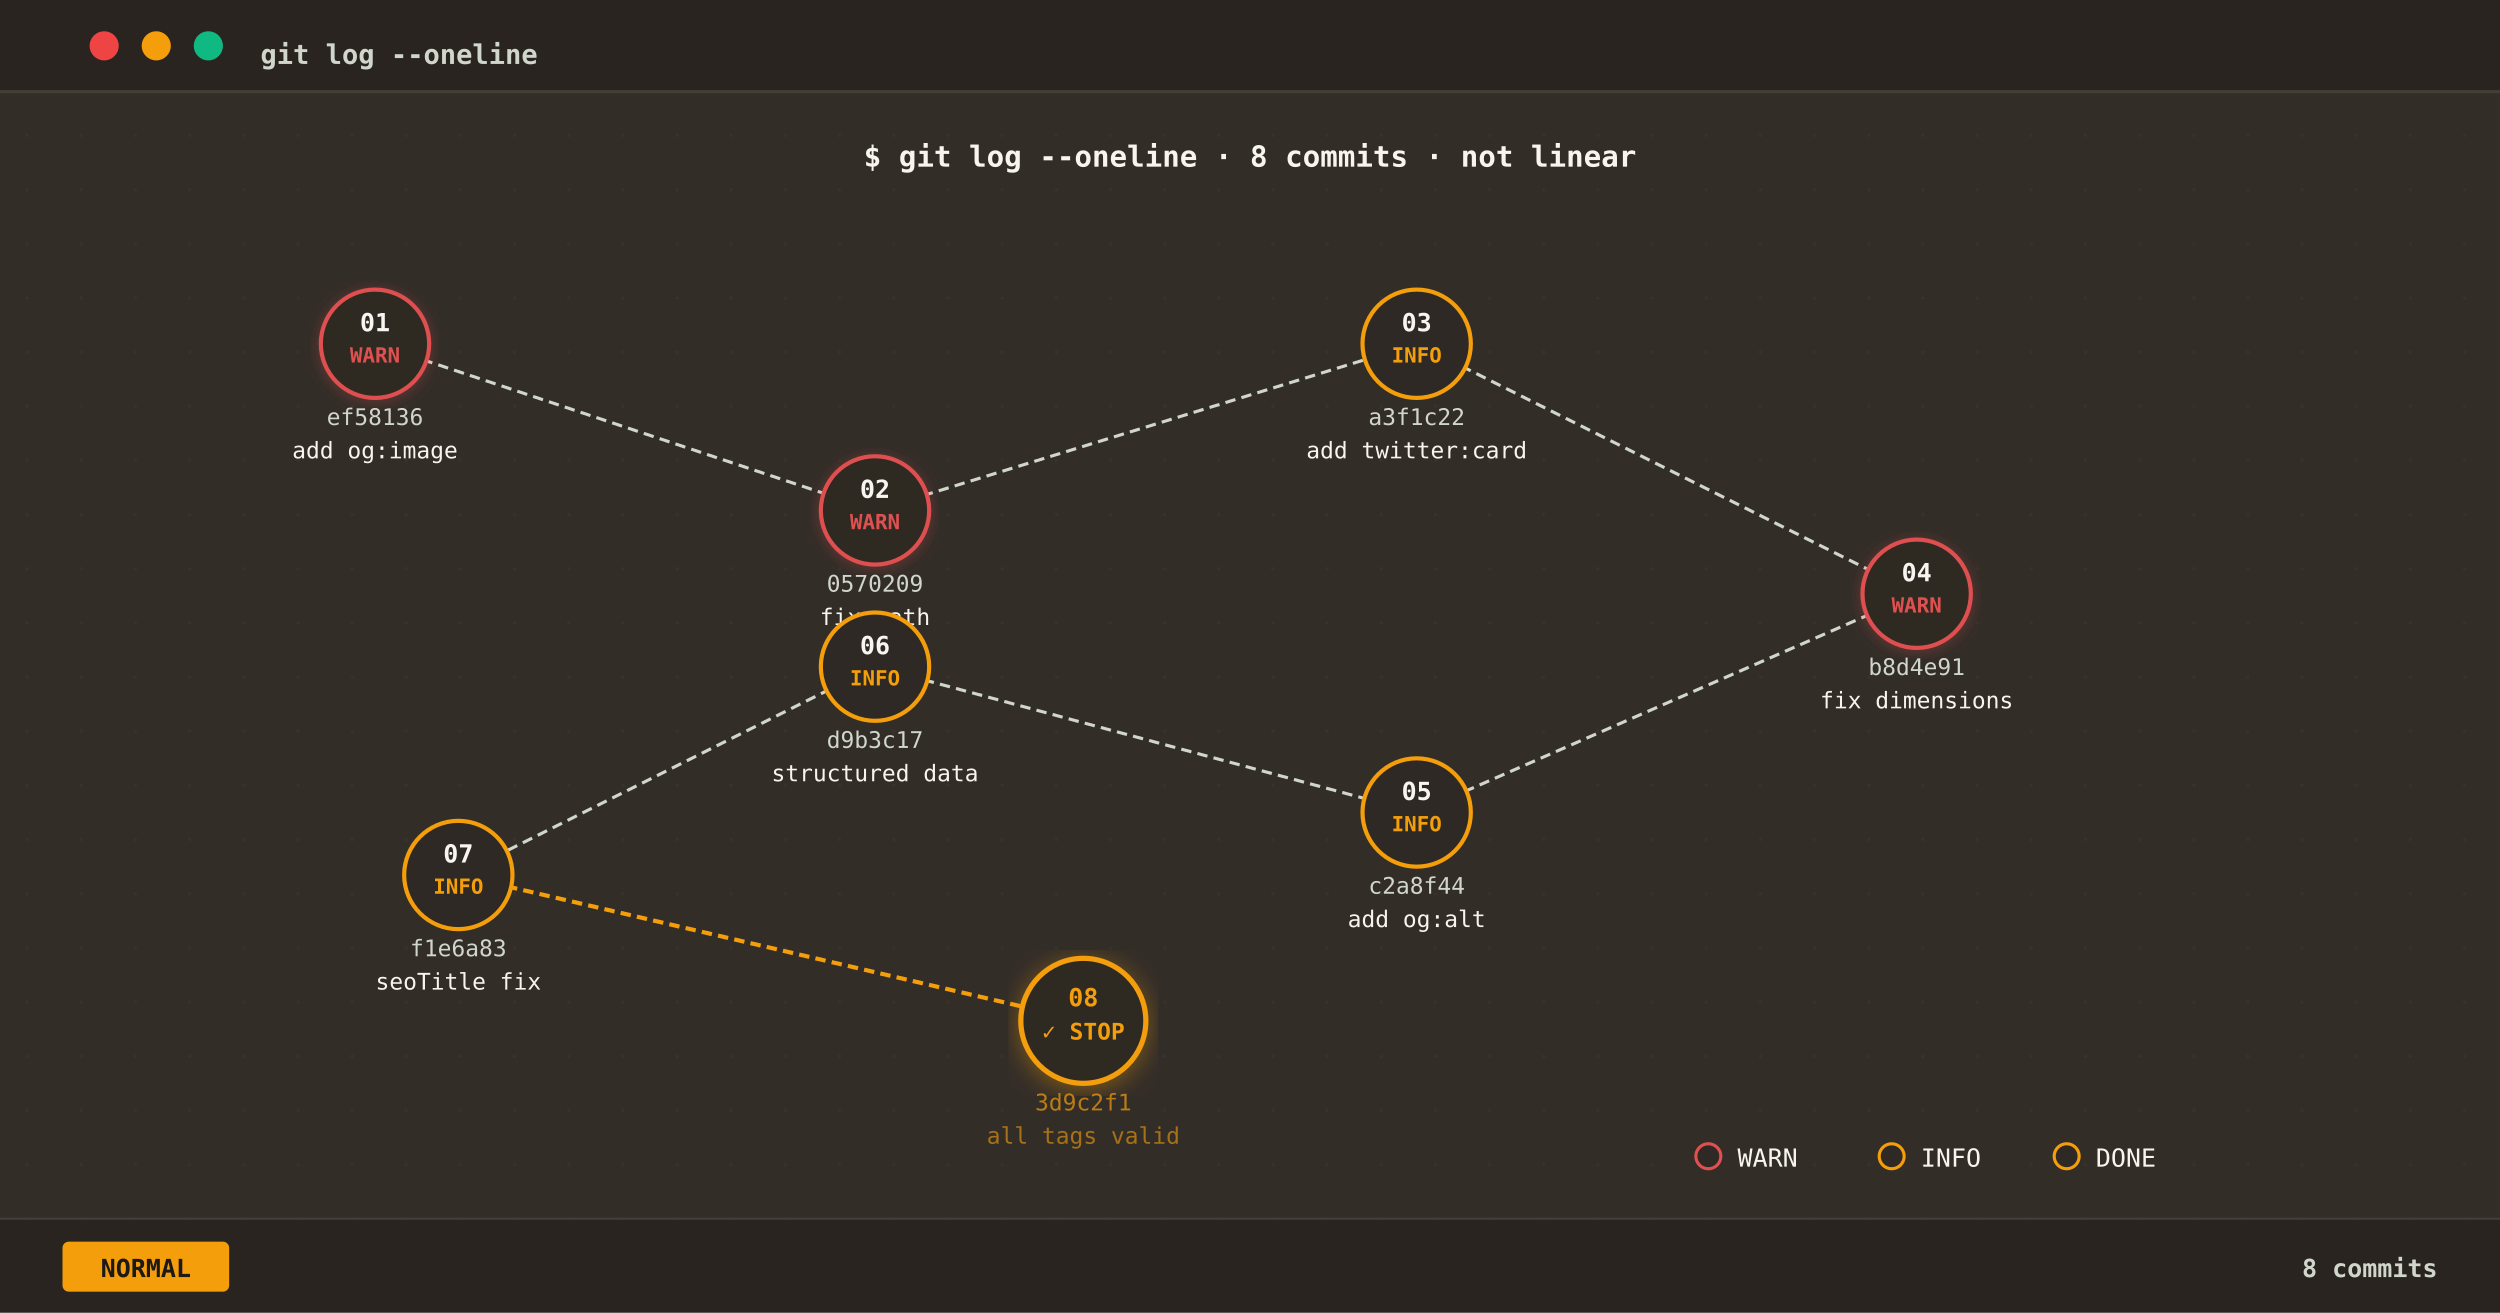
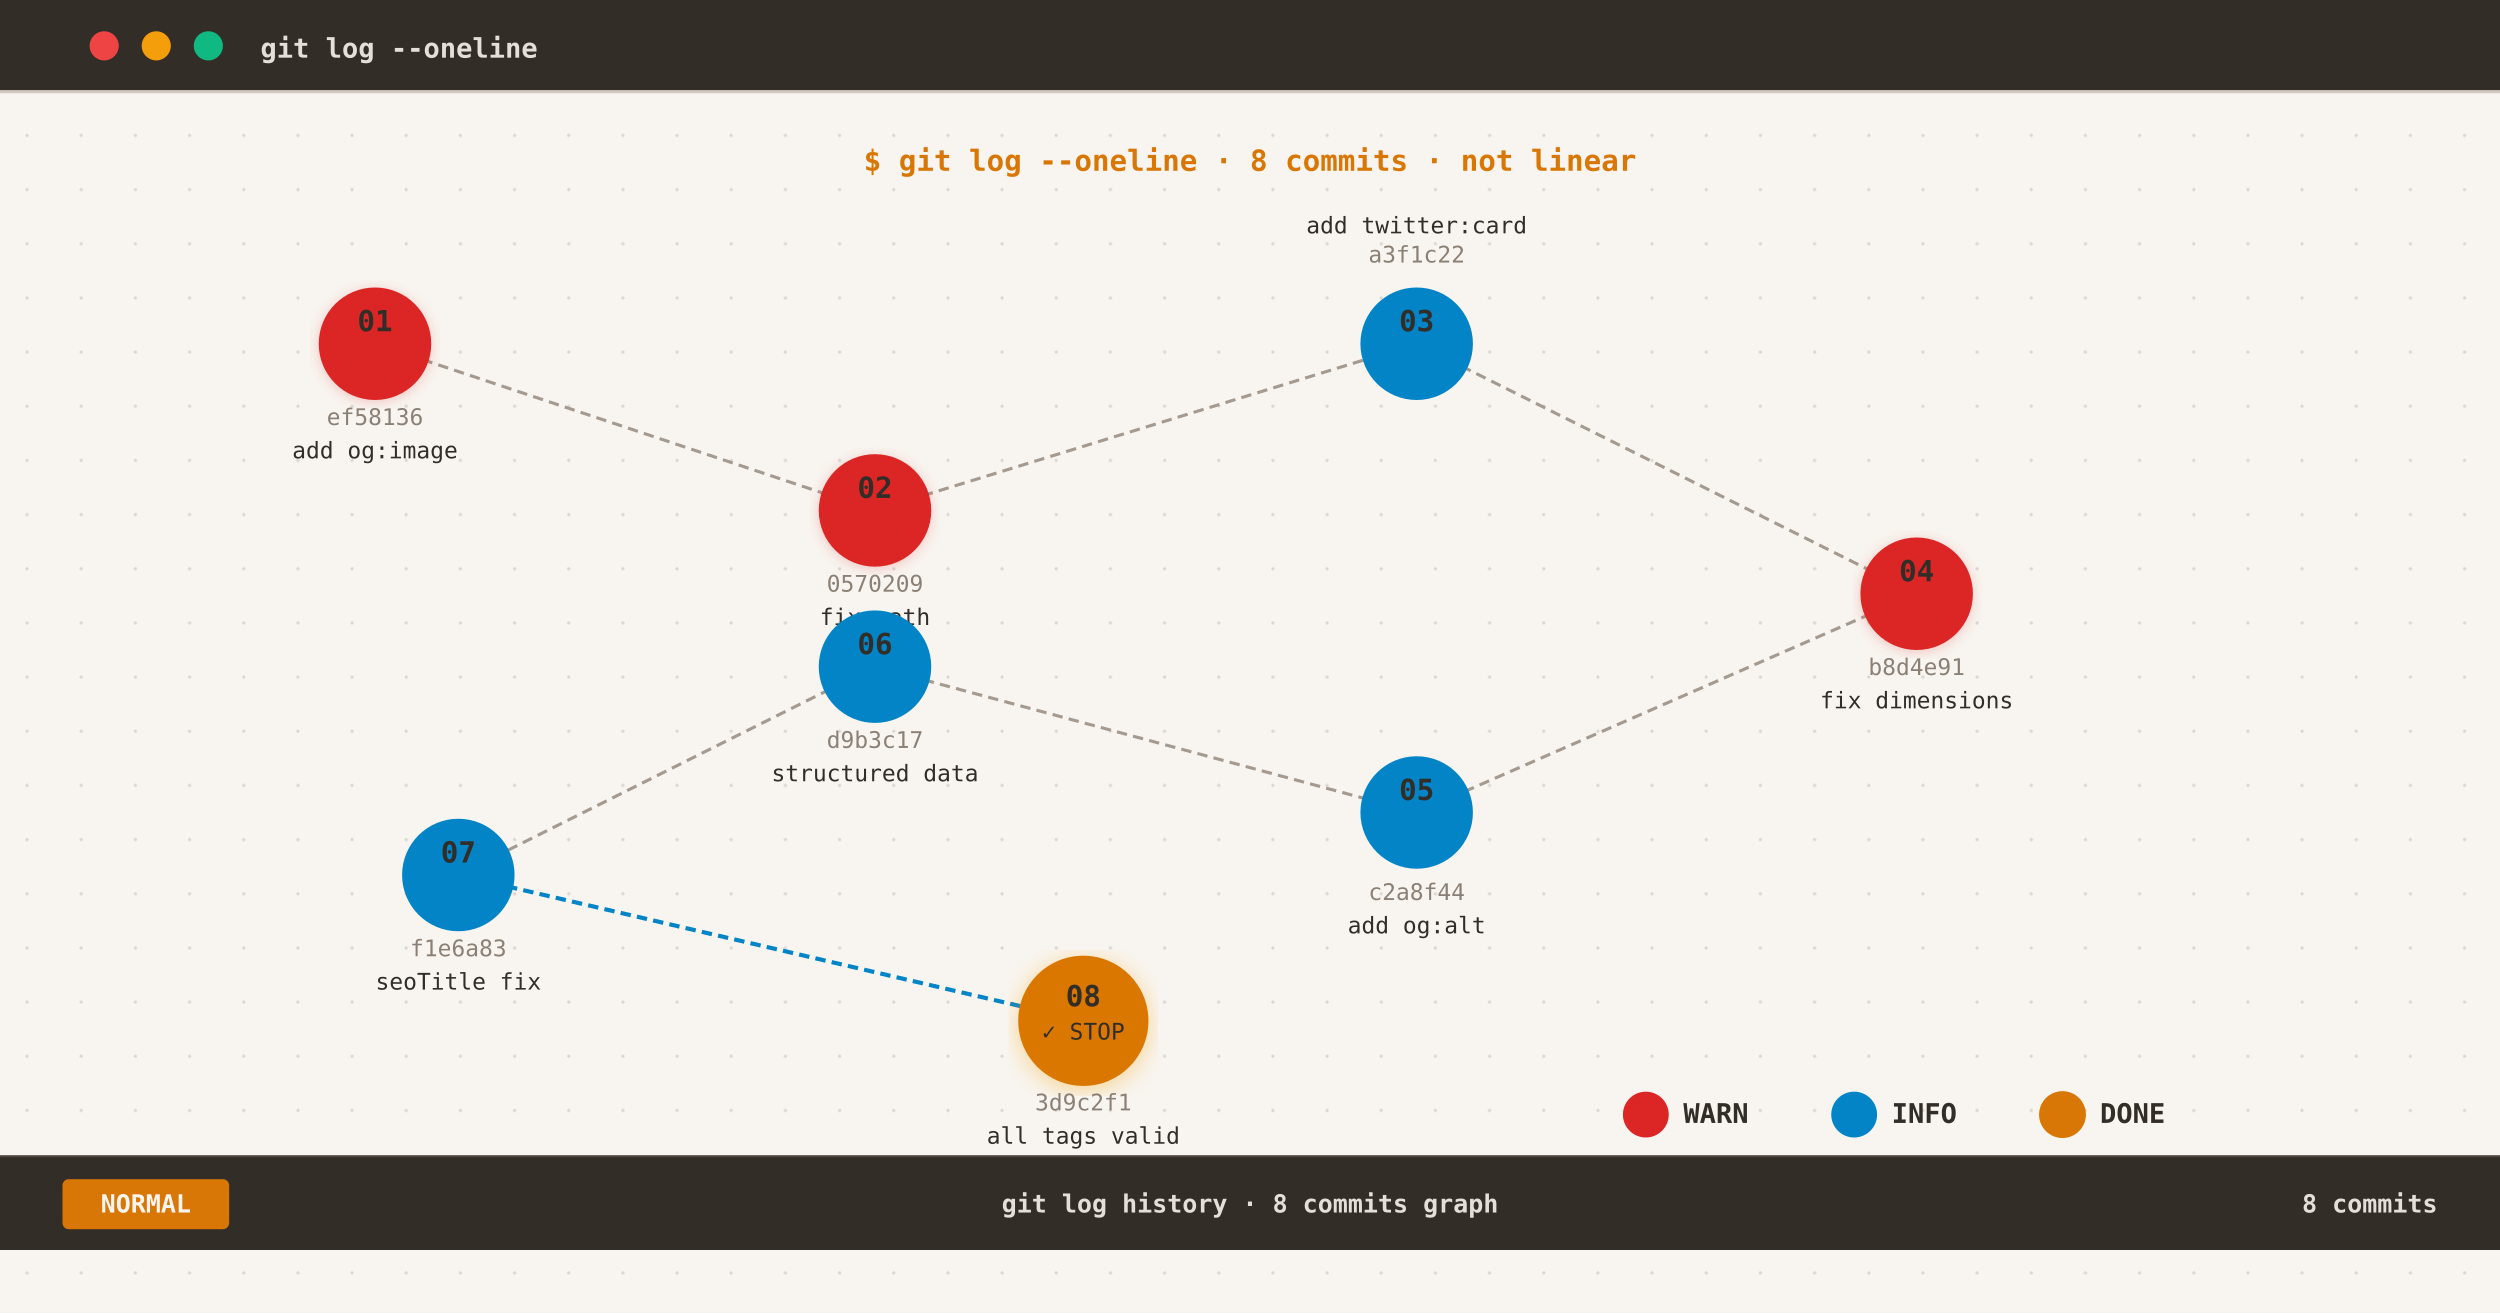
<svg xmlns="http://www.w3.org/2000/svg" viewBox="0 0 1200 630" width="1200" height="630">
  <defs>
-     <pattern id="dots" x="0" y="0" width="26" height="26" patternUnits="userSpaceOnUse">
-       <circle cx="13" cy="13" r="0.8" fill="#453E38" opacity="0.3" />
+     <style>
+       /* ── 1. TEMA ASLI MURNI: LIGHT MODE (Latar Blog Cream #f8f5f0) ── */
+       .canvas-bg { fill: #f8f5f0; }
+       .grid-dots { fill: #332D28; opacity: 0.15; }
+       .title-bar { fill: #332D28; }
+       .ui-border { stroke: #D1C9C0; }
+       
+       /* Elemen Bulatan Node Dinamis */
+       .node-bg { fill: #FFFFFF; }
+       .line-connector { stroke: #A49A90; }
+       
+       /* Teks &amp; Sintaks Light */
+       .text-base { fill: #F8F5F0; }
+       .text-dark { fill: #332D28; }
+       .text-muted { fill: #8A8075; }
+       .text-prompt { fill: #D97706; font-weight: 700; }
+       .node-number { fill: #332D28; font-weight: 800; font-size: 14px; }
+       
+       /* REVISI ELEMEN STATUS: INFO menggunakan Biru, DONE menggunakan Amber */
+       .status-fail { stroke: #DC2626; fill: #DC2626; }
+       .status-info { stroke: #0284C7; fill: #0284C7; }
+       .accent-amber { fill: #D97706; stroke: #D97706; stroke-width: 2.5; }
+       
+       /* Status Bar Light */
+       .statusbar-bg { fill: #332D28; }
+       .statusbar-border { stroke: #4A423B; }
+       .statusbar-badge { fill: #D97706; }
+       .statusbar-badge-text { fill: #F8F5F0; }
+       .statusbar-info { fill: #E5DFD9; }
+ 
+ 
+       /* ── 2. TEMA ASLI MURNI: DARK MODE (Latar Blog Charcoal #161616) ── */
+       @media (prefers-color-scheme: dark) {
+         .canvas-bg { fill: #161616; }
+         .grid-dots { fill: #453E38; opacity: 0.3; }
+         .title-bar { fill: #29241F; }
+         .ui-border { stroke: #453E38; }
+         
+         .node-bg { fill: #2E2924; }
+         .line-connector { stroke: #7A6A5C; }
+         
+         .text-dark { fill: #F8F5F0; }
+         .text-muted { fill: #D1D6CC; }
+         .text-prompt { fill: #F8F5F0; font-weight: 600; }
+         .node-number { fill: #F8F5F0; font-weight: 700; font-size: 14px; }
+         
+         .status-fail { stroke: #E05050; fill: #E05050; }
+         .status-info { stroke: #38BDF8; fill: #38BDF8; }
+         .accent-amber { fill: #F59E0B; stroke: #F59E0B; stroke-width: 2.5; }
+         
+         .statusbar-bg { fill: #29241F; }
+         .statusbar-border { stroke: #453E38; }
+         .statusbar-badge { fill: #F59E0B; }
+         .statusbar-badge-text { fill: #1C1917; }
+         .statusbar-info { fill: #D1D6CC; }
+       }
+     </style>
+     <pattern id="dynamic-dots" x="0" y="0" width="26" height="26" patternUnits="userSpaceOnUse">
+       <circle class="grid-dots" cx="13" cy="13" r="0.8" />
    </pattern>
    <filter id="shadow">
      <feDropShadow dx="0" dy="2" stdDeviation="6" flood-color="#F59E0B" flood-opacity="0.4" />
    </filter>
    <filter id="shadowWarn">
      <feDropShadow dx="0" dy="1" stdDeviation="3" flood-color="#E05050" flood-opacity="0.3" />
    </filter>
  </defs>
-   <rect width="1200" height="630" fill="#332D28" />
-   <rect width="1200" height="630" fill="url(#dots)" />
-   <rect x="0" y="0" width="1200" height="44" fill="#29241F" />
+   <rect class="canvas-bg" width="1200" height="630" />
+   <rect width="1200" height="630" fill="url(#dynamic-dots)" />
+   <rect class="title-bar" x="0" y="0" width="1200" height="44" />
  <circle cx="50" cy="22" r="7" fill="#EF4444" />
  <circle cx="75" cy="22" r="7" fill="#F59E0B" />
  <circle cx="100" cy="22" r="7" fill="#10B981" />
-   <text x="125" y="27" font-family="'JetBrains Mono', monospace" font-size="13" fill="#D1D6CC" font-weight="600" dominant-baseline="middle">git log --oneline</text>
-   <line x1="0" y1="44" x2="1200" y2="44" stroke="#453E38" stroke-width="1.5" />
-   <text x="600" y="80" font-family="'JetBrains Mono', monospace" font-size="14" fill="#F8F5F0" text-anchor="middle" font-weight="600">$ git log --oneline · 8 commits · not linear</text>
-   <line x1="180" y1="165" x2="420" y2="245" stroke="#D1D6CC" stroke-width="1.5" stroke-dasharray="5 3" />
-   <line x1="420" y1="245" x2="680" y2="165" stroke="#D1D6CC" stroke-width="1.5" stroke-dasharray="5 3" />
-   <line x1="680" y1="165" x2="920" y2="285" stroke="#D1D6CC" stroke-width="1.5" stroke-dasharray="5 3" />
-   <line x1="920" y1="285" x2="680" y2="390" stroke="#D1D6CC" stroke-width="1.5" stroke-dasharray="5 3" />
-   <line x1="680" y1="390" x2="420" y2="320" stroke="#D1D6CC" stroke-width="1.5" stroke-dasharray="5 3" />
-   <line x1="420" y1="320" x2="220" y2="420" stroke="#D1D6CC" stroke-width="1.5" stroke-dasharray="5 3" />
-   <line x1="220" y1="420" x2="520" y2="490" stroke="#F59E0B" stroke-width="2" stroke-dasharray="5 3" />
-   <circle cx="180" cy="165" r="26" fill="#2E2924" stroke="#E05050" stroke-width="2" filter="url(#shadowWarn)" />
-   <text x="180" y="159" font-family="'JetBrains Mono', monospace" font-size="12" fill="#F8F5F0" text-anchor="middle" font-weight="700">01</text>
-   <text x="180" y="174" font-family="'JetBrains Mono', monospace" font-size="10" fill="#E05050" text-anchor="middle" font-weight="700">WARN</text>
-   <text x="180" y="204" font-family="'JetBrains Mono', monospace" font-size="11" fill="#D1D6CC" text-anchor="middle">ef58136</text>
-   <text x="180" y="220" font-family="'JetBrains Mono', monospace" font-size="11" fill="#F8F5F0" text-anchor="middle">add og:image</text>
-   <circle cx="420" cy="245" r="26" fill="#2E2924" stroke="#E05050" stroke-width="2" filter="url(#shadowWarn)" />
-   <text x="420" y="239" font-family="'JetBrains Mono', monospace" font-size="12" fill="#F8F5F0" text-anchor="middle" font-weight="700">02</text>
-   <text x="420" y="254" font-family="'JetBrains Mono', monospace" font-size="10" fill="#E05050" text-anchor="middle" font-weight="700">WARN</text>
-   <text x="420" y="284" font-family="'JetBrains Mono', monospace" font-size="11" fill="#D1D6CC" text-anchor="middle">0570209</text>
-   <text x="420" y="300" font-family="'JetBrains Mono', monospace" font-size="11" fill="#F8F5F0" text-anchor="middle">fix path</text>
-   <circle cx="680" cy="165" r="26" fill="#2E2924" stroke="#F59E0B" stroke-width="2" />
-   <text x="680" y="159" font-family="'JetBrains Mono', monospace" font-size="12" fill="#F8F5F0" text-anchor="middle" font-weight="700">03</text>
-   <text x="680" y="174" font-family="'JetBrains Mono', monospace" font-size="10" fill="#F59E0B" text-anchor="middle" font-weight="700">INFO</text>
-   <text x="680" y="204" font-family="'JetBrains Mono', monospace" font-size="11" fill="#D1D6CC" text-anchor="middle">a3f1c22</text>
-   <text x="680" y="220" font-family="'JetBrains Mono', monospace" font-size="11" fill="#F8F5F0" text-anchor="middle">add twitter:card</text>
-   <circle cx="920" cy="285" r="26" fill="#2E2924" stroke="#E05050" stroke-width="2" filter="url(#shadowWarn)" />
-   <text x="920" y="279" font-family="'JetBrains Mono', monospace" font-size="12" fill="#F8F5F0" text-anchor="middle" font-weight="700">04</text>
-   <text x="920" y="294" font-family="'JetBrains Mono', monospace" font-size="10" fill="#E05050" text-anchor="middle" font-weight="700">WARN</text>
-   <text x="920" y="324" font-family="'JetBrains Mono', monospace" font-size="11" fill="#D1D6CC" text-anchor="middle">b8d4e91</text>
-   <text x="920" y="340" font-family="'JetBrains Mono', monospace" font-size="11" fill="#F8F5F0" text-anchor="middle">fix dimensions</text>
-   <circle cx="680" cy="390" r="26" fill="#2E2924" stroke="#F59E0B" stroke-width="2" />
-   <text x="680" y="384" font-family="'JetBrains Mono', monospace" font-size="12" fill="#F8F5F0" text-anchor="middle" font-weight="700">05</text>
-   <text x="680" y="399" font-family="'JetBrains Mono', monospace" font-size="10" fill="#F59E0B" text-anchor="middle" font-weight="700">INFO</text>
-   <text x="680" y="429" font-family="'JetBrains Mono', monospace" font-size="11" fill="#D1D6CC" text-anchor="middle">c2a8f44</text>
-   <text x="680" y="445" font-family="'JetBrains Mono', monospace" font-size="11" fill="#F8F5F0" text-anchor="middle">add og:alt</text>
-   <circle cx="420" cy="320" r="26" fill="#2E2924" stroke="#F59E0B" stroke-width="2" />
-   <text x="420" y="314" font-family="'JetBrains Mono', monospace" font-size="12" fill="#F8F5F0" text-anchor="middle" font-weight="700">06</text>
-   <text x="420" y="329" font-family="'JetBrains Mono', monospace" font-size="10" fill="#F59E0B" text-anchor="middle" font-weight="700">INFO</text>
-   <text x="420" y="359" font-family="'JetBrains Mono', monospace" font-size="11" fill="#D1D6CC" text-anchor="middle">d9b3c17</text>
-   <text x="420" y="375" font-family="'JetBrains Mono', monospace" font-size="11" fill="#F8F5F0" text-anchor="middle">structured data</text>
-   <circle cx="220" cy="420" r="26" fill="#2E2924" stroke="#F59E0B" stroke-width="2" />
-   <text x="220" y="414" font-family="'JetBrains Mono', monospace" font-size="12" fill="#F8F5F0" text-anchor="middle" font-weight="700">07</text>
-   <text x="220" y="429" font-family="'JetBrains Mono', monospace" font-size="10" fill="#F59E0B" text-anchor="middle" font-weight="700">INFO</text>
-   <text x="220" y="459" font-family="'JetBrains Mono', monospace" font-size="11" fill="#D1D6CC" text-anchor="middle">f1e6a83</text>
-   <text x="220" y="475" font-family="'JetBrains Mono', monospace" font-size="11" fill="#F8F5F0" text-anchor="middle">seoTitle fix</text>
-   <circle cx="520" cy="490" r="30" fill="#2E2924" stroke="#F59E0B" stroke-width="2.5" filter="url(#shadow)" />
-   <text x="520" y="483" font-family="'JetBrains Mono', monospace" font-size="12" fill="#F59E0B" text-anchor="middle" font-weight="700">08</text>
-   <text x="520" y="499" font-family="'JetBrains Mono', monospace" font-size="11" fill="#F59E0B" text-anchor="middle" font-weight="700">✓ STOP</text>
-   <text x="520" y="533" font-family="'JetBrains Mono', monospace" font-size="11" fill="#F59E0B" opacity="0.7" text-anchor="middle">3d9c2f1</text>
-   <text x="520" y="549" font-family="'JetBrains Mono', monospace" font-size="11" fill="#F59E0B" opacity="0.6" text-anchor="middle">all tags valid</text>
-   <circle cx="820" cy="555" r="6" fill="#2E2924" stroke="#E05050" stroke-width="1.5" />
-   <text x="834" y="560" font-family="'JetBrains Mono', monospace" font-size="12" fill="#F8F5F0">WARN</text>
-   <circle cx="908" cy="555" r="6" fill="#2E2924" stroke="#F59E0B" stroke-width="1.5" />
-   <text x="922" y="560" font-family="'JetBrains Mono', monospace" font-size="12" fill="#F8F5F0">INFO</text>
-   <circle cx="992" cy="555" r="6" fill="#2E2924" stroke="#F59E0B" stroke-width="1.5" />
-   <text x="1006" y="560" font-family="'JetBrains Mono', monospace" font-size="12" fill="#F8F5F0">DONE</text>
-   <rect x="0" y="585" width="1200" height="45" fill="#29241F" />
-   <line x1="0" y1="585" x2="1200" y2="585" stroke="#453E38" stroke-width="1" />
-   <rect x="30" y="596" width="80" height="24" rx="3" fill="#F59E0B" />
-   <text x="70" y="613" font-family="'JetBrains Mono', monospace" font-size="12" fill="#1C1917" font-weight="800" text-anchor="middle">NORMAL</text>
-   <text x="1170" y="613" font-family="'JetBrains Mono', monospace" font-size="12" fill="#D1D6CC" font-weight="600" text-anchor="end">8 commits</text>
+   <text class="statusbar-info" x="125" y="24" font-family="'JetBrains Mono', monospace" font-size="13" font-weight="600" dominant-baseline="middle">git log --oneline</text>
+   <line class="ui-border" x1="0" y1="44" x2="1200" y2="44" stroke-width="1.5" />
+   <text class="text-prompt" x="600" y="82" font-family="'JetBrains Mono', monospace" font-size="14" text-anchor="middle">$ git log --oneline · 8 commits · not linear</text>
+   <g class="line-connector" stroke-width="1.5" stroke-dasharray="5 3">
+     <line x1="180" y1="165" x2="420" y2="245" />
+     <line x1="420" y1="245" x2="680" y2="165" />
+     <line x1="680" y1="165" x2="920" y2="285" />
+     <line x1="920" y1="285" x2="680" y2="390" />
+     <line x1="680" y1="390" x2="420" y2="320" />
+     <line x1="420" y1="320" x2="220" y2="420" />
+     <line x1="220" y1="420" x2="520" y2="490" class="status-info" stroke-width="2" />
+   </g>
+   <circle class="node-bg status-fail" cx="180" cy="165" r="26" stroke-width="2" filter="url(#shadowWarn)" />
+   <text x="180" y="159" font-family="'JetBrains Mono', monospace" class="node-number" text-anchor="middle">01</text>
+   <text x="180" y="174" font-family="'JetBrains Mono', monospace" font-size="10" class="status-fail" text-anchor="middle" font-weight="700">WARN</text>
+   <text x="180" y="204" font-family="'JetBrains Mono', monospace" font-size="11" class="text-muted" text-anchor="middle">ef58136</text>
+   <text x="180" y="220" font-family="'JetBrains Mono', monospace" font-size="11" class="text-dark" text-anchor="middle">add og:image</text>
+   <circle class="node-bg status-fail" cx="420" cy="245" r="26" stroke-width="2" filter="url(#shadowWarn)" />
+   <text x="420" y="239" font-family="'JetBrains Mono', monospace" class="node-number" text-anchor="middle">02</text>
+   <text x="420" y="254" font-family="'JetBrains Mono', monospace" font-size="10" class="status-fail" text-anchor="middle" font-weight="700">WARN</text>
+   <text x="420" y="284" font-family="'JetBrains Mono', monospace" font-size="11" class="text-muted" text-anchor="middle">0570209</text>
+   <text x="420" y="300" font-family="'JetBrains Mono', monospace" font-size="11" class="text-dark" text-anchor="middle">fix path</text>
+   <text x="680" y="112" font-family="'JetBrains Mono', monospace" font-size="11" class="text-dark" text-anchor="middle">add twitter:card</text>
+   <text x="680" y="126" font-family="'JetBrains Mono', monospace" font-size="11" class="text-muted" text-anchor="middle">a3f1c22</text>
+   <circle class="node-bg status-info" cx="680" cy="165" r="26" stroke-width="2" />
+   <text x="680" y="159" font-family="'JetBrains Mono', monospace" class="node-number" text-anchor="middle">03</text>
+   <text x="680" y="174" font-family="'JetBrains Mono', monospace" font-size="10" class="status-info" text-anchor="middle" font-weight="700">INFO</text>
+   <circle class="node-bg status-fail" cx="920" cy="285" r="26" stroke-width="2" filter="url(#shadowWarn)" />
+   <text x="920" y="279" font-family="'JetBrains Mono', monospace" class="node-number" text-anchor="middle">04</text>
+   <text x="920" y="294" font-family="'JetBrains Mono', monospace" font-size="10" class="status-fail" text-anchor="middle" font-weight="700">WARN</text>
+   <text x="920" y="324" font-family="'JetBrains Mono', monospace" font-size="11" class="text-muted" text-anchor="middle">b8d4e91</text>
+   <text x="920" y="340" font-family="'JetBrains Mono', monospace" font-size="11" class="text-dark" text-anchor="middle">fix dimensions</text>
+   <circle class="node-bg status-info" cx="680" cy="390" r="26" stroke-width="2" />
+   <text x="680" y="384" font-family="'JetBrains Mono', monospace" class="node-number" text-anchor="middle">05</text>
+   <text x="680" y="399" font-family="'JetBrains Mono', monospace" font-size="10" class="status-info" text-anchor="middle" font-weight="700">INFO</text>
+   <text x="680" y="432" font-family="'JetBrains Mono', monospace" font-size="11" class="text-muted" text-anchor="middle">c2a8f44</text>
+   <text x="680" y="448" font-family="'JetBrains Mono', monospace" font-size="11" class="text-dark" text-anchor="middle">add og:alt</text>
+   <circle class="node-bg status-info" cx="420" cy="320" r="26" stroke-width="2" />
+   <text x="420" y="314" font-family="'JetBrains Mono', monospace" class="node-number" text-anchor="middle">06</text>
+   <text x="420" y="329" font-family="'JetBrains Mono', monospace" font-size="10" class="status-info" text-anchor="middle" font-weight="700">INFO</text>
+   <text x="420" y="359" font-family="'JetBrains Mono', monospace" font-size="11" class="text-muted" text-anchor="middle">d9b3c17</text>
+   <text x="420" y="375" font-family="'JetBrains Mono', monospace" font-size="11" class="text-dark" text-anchor="middle">structured data</text>
+   <circle class="node-bg status-info" cx="220" cy="420" r="26" stroke-width="2" />
+   <text x="220" y="414" font-family="'JetBrains Mono', monospace" class="node-number" text-anchor="middle">07</text>
+   <text x="220" y="429" font-family="'JetBrains Mono', monospace" font-size="10" class="status-info" text-anchor="middle" font-weight="700">INFO</text>
+   <text x="220" y="459" font-family="'JetBrains Mono', monospace" font-size="11" class="text-muted" text-anchor="middle">f1e6a83</text>
+   <text x="220" y="475" font-family="'JetBrains Mono', monospace" font-size="11" class="text-dark" text-anchor="middle">seoTitle fix</text>
+   <circle class="node-bg accent-amber" cx="520" cy="490" r="30" filter="url(#shadow)" />
+   <text x="520" y="483" font-family="'JetBrains Mono', monospace" class="node-number" text-anchor="middle">08</text>
+   <text x="520" y="499" font-family="'JetBrains Mono', monospace" font-size="11" class="text-dark" text-anchor="middle">✓ STOP</text>
+   <text x="520" y="533" font-family="'JetBrains Mono', monospace" font-size="11" class="text-muted" text-anchor="middle">3d9c2f1</text>
+   <text x="520" y="549" font-family="'JetBrains Mono', monospace" font-size="11" class="text-dark" text-anchor="middle">all tags valid</text>
+   <circle cx="790" cy="535" r="10" class="node-bg status-fail" stroke-width="2" />
+   <text class="text-dark" x="808" y="539" font-family="'JetBrains Mono', monospace" font-size="13" font-weight="700">WARN</text>
+   <circle cx="890" cy="535" r="10" class="node-bg status-info" stroke-width="2" />
+   <text class="text-dark" x="908" y="539" font-family="'JetBrains Mono', monospace" font-size="13" font-weight="700">INFO</text>
+   <circle cx="990" cy="535" r="10" class="node-bg accent-amber" />
+   <text class="text-dark" x="1008" y="539" font-family="'JetBrains Mono', monospace" font-size="13" font-weight="700">DONE</text>
+   <g id="statusbar-section">
+     <rect class="statusbar-bg" x="0" y="555" width="1200" height="45" />
+     <line class="statusbar-border" x1="0" y1="555" x2="1200" y2="555" stroke-width="1" />
+     <rect class="statusbar-badge" x="30" y="566" width="80" height="24" rx="3" />
+     <text class="statusbar-badge-text" x="70" y="582" font-family="'JetBrains Mono', monospace" font-size="12" font-weight="800" text-anchor="middle">NORMAL</text>
+     <text class="statusbar-info" x="600" y="582" font-family="'JetBrains Mono', monospace" font-size="12" font-weight="600" text-anchor="middle">git log history · 8 commits graph</text>
+     <text class="statusbar-info" x="1170" y="582" font-family="'JetBrains Mono', monospace" font-size="12" font-weight="600" text-anchor="end">8 commits</text>
+   </g>
</svg>
